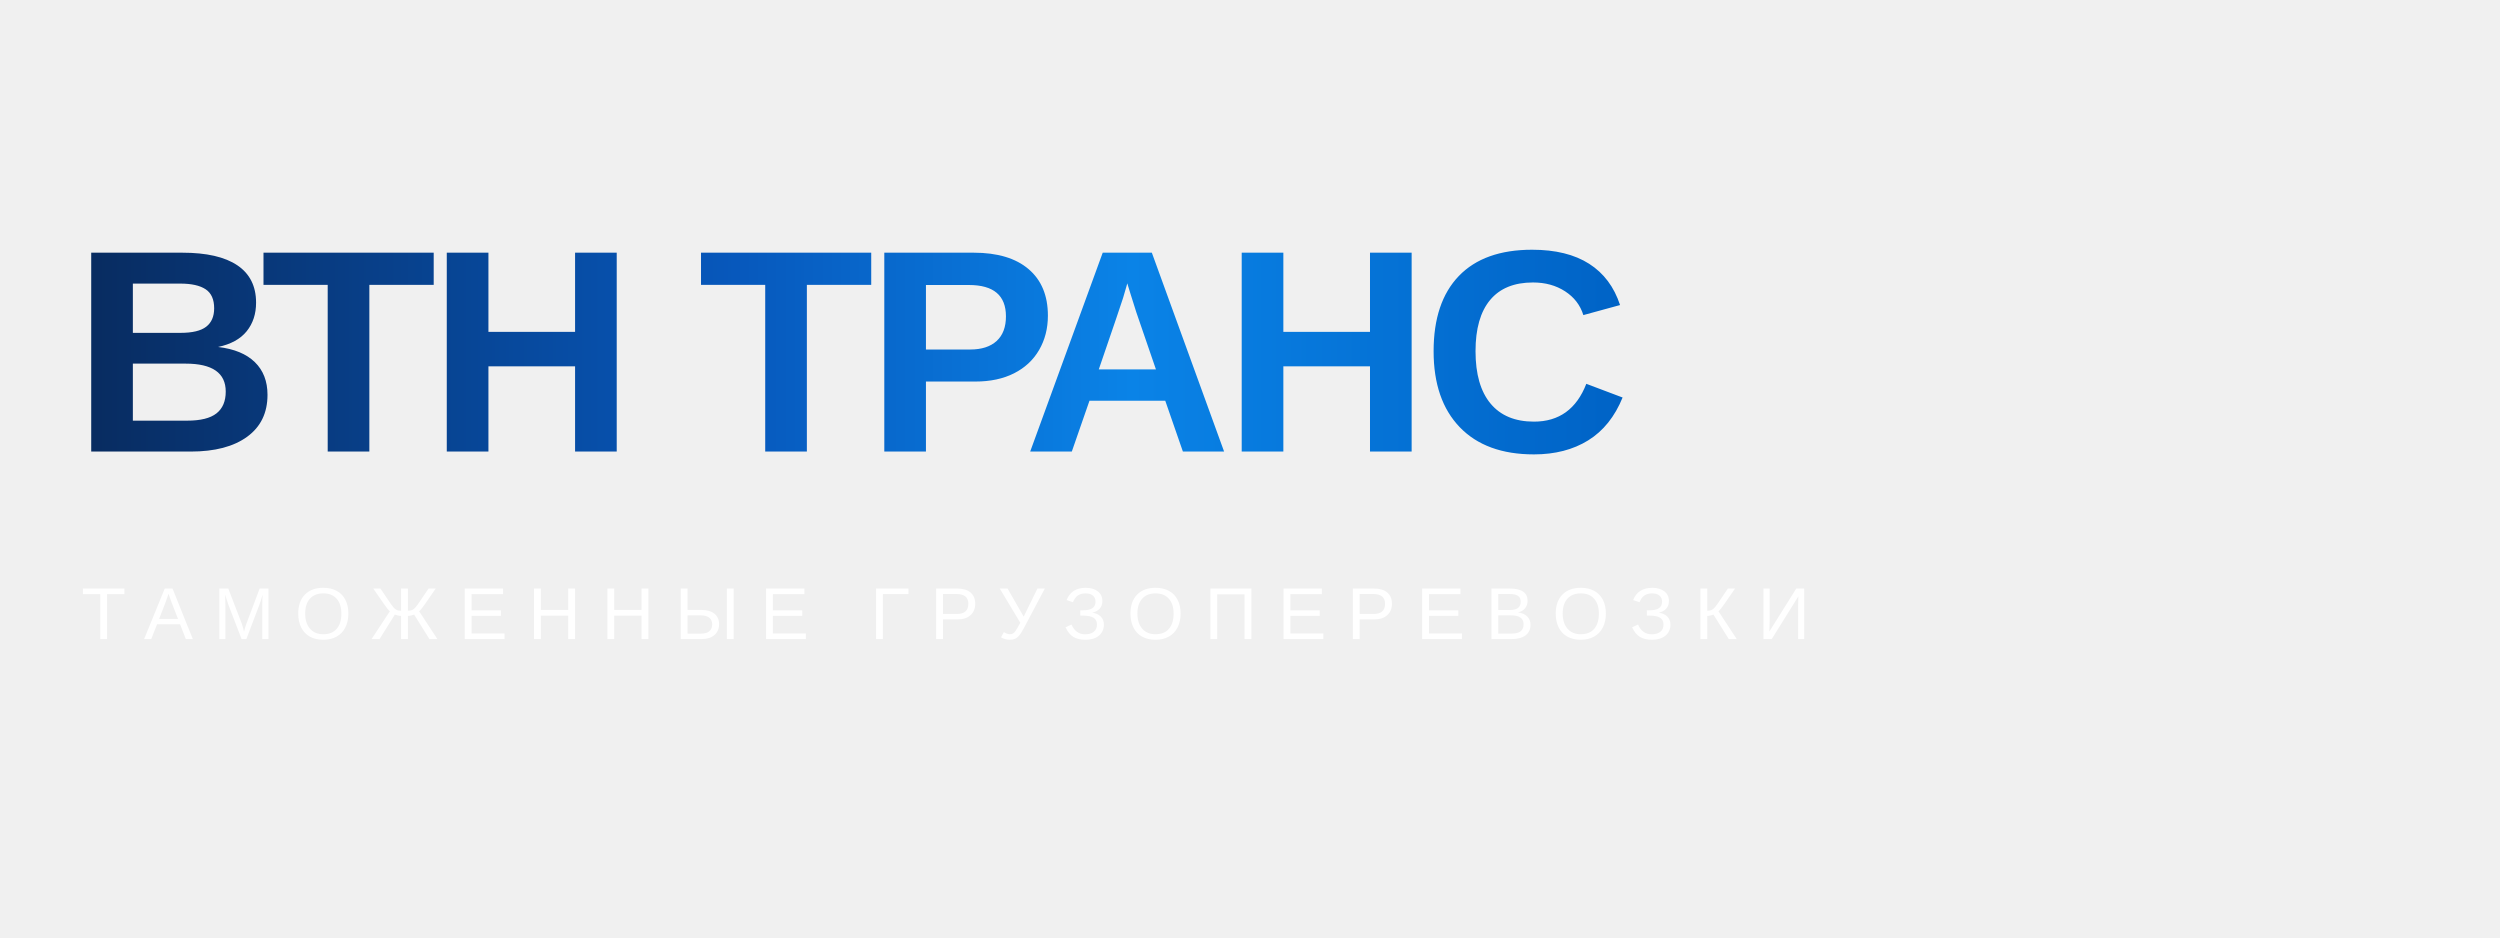
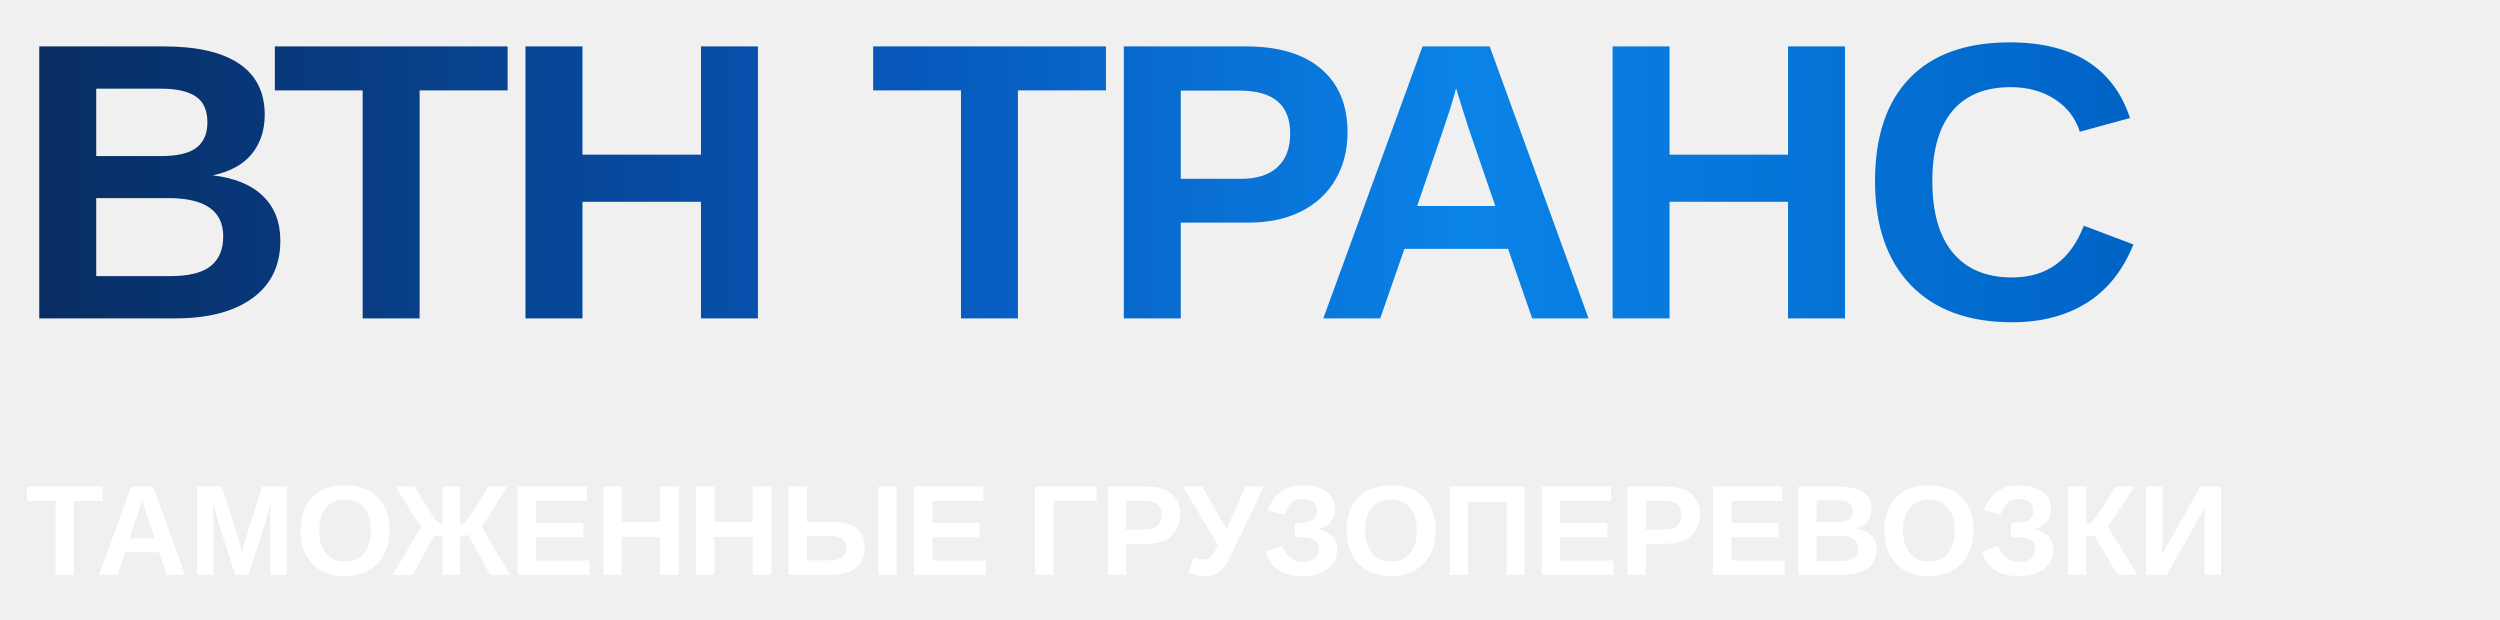
- <svg xmlns="http://www.w3.org/2000/svg" width="1600" height="600" viewBox="0 0 1600 600" role="img" aria-labelledby="title description">
+ <svg xmlns="http://www.w3.org/2000/svg" width="1170" height="290" viewBox="40 140 1170 290" role="img" aria-labelledby="title description">
  <defs>
    <linearGradient id="brand-blue" x1="0" y1="0" x2="1" y2="0">
      <stop offset="0" stop-color="#082c61" />
      <stop offset="0.42" stop-color="#0758bc" />
      <stop offset="0.68" stop-color="#0a83e7" />
      <stop offset="1" stop-color="#0063c6" />
    </linearGradient>
  </defs>
  <text x="46" y="289" fill="url(#brand-blue)" font-family="Arial Black, Arial, Helvetica, sans-serif" font-size="185" font-weight="900" letter-spacing="-6">ВТН ТРАНС</text>
-   <text x="52" y="409" fill="#ffffff" font-family="Arial, Helvetica, sans-serif" font-size="47" font-weight="500" letter-spacing="13">ТАМОЖЕННЫЕ ГРУЗОПЕРЕВОЗКИ</text>
+   <text x="52" y="409" fill="#ffffff" font-family="Arial, Helvetica, sans-serif" font-size="60" font-weight="600" textLength="1130" lengthAdjust="spacingAndGlyphs">ТАМОЖЕННЫЕ ГРУЗОПЕРЕВОЗКИ</text>
</svg>
